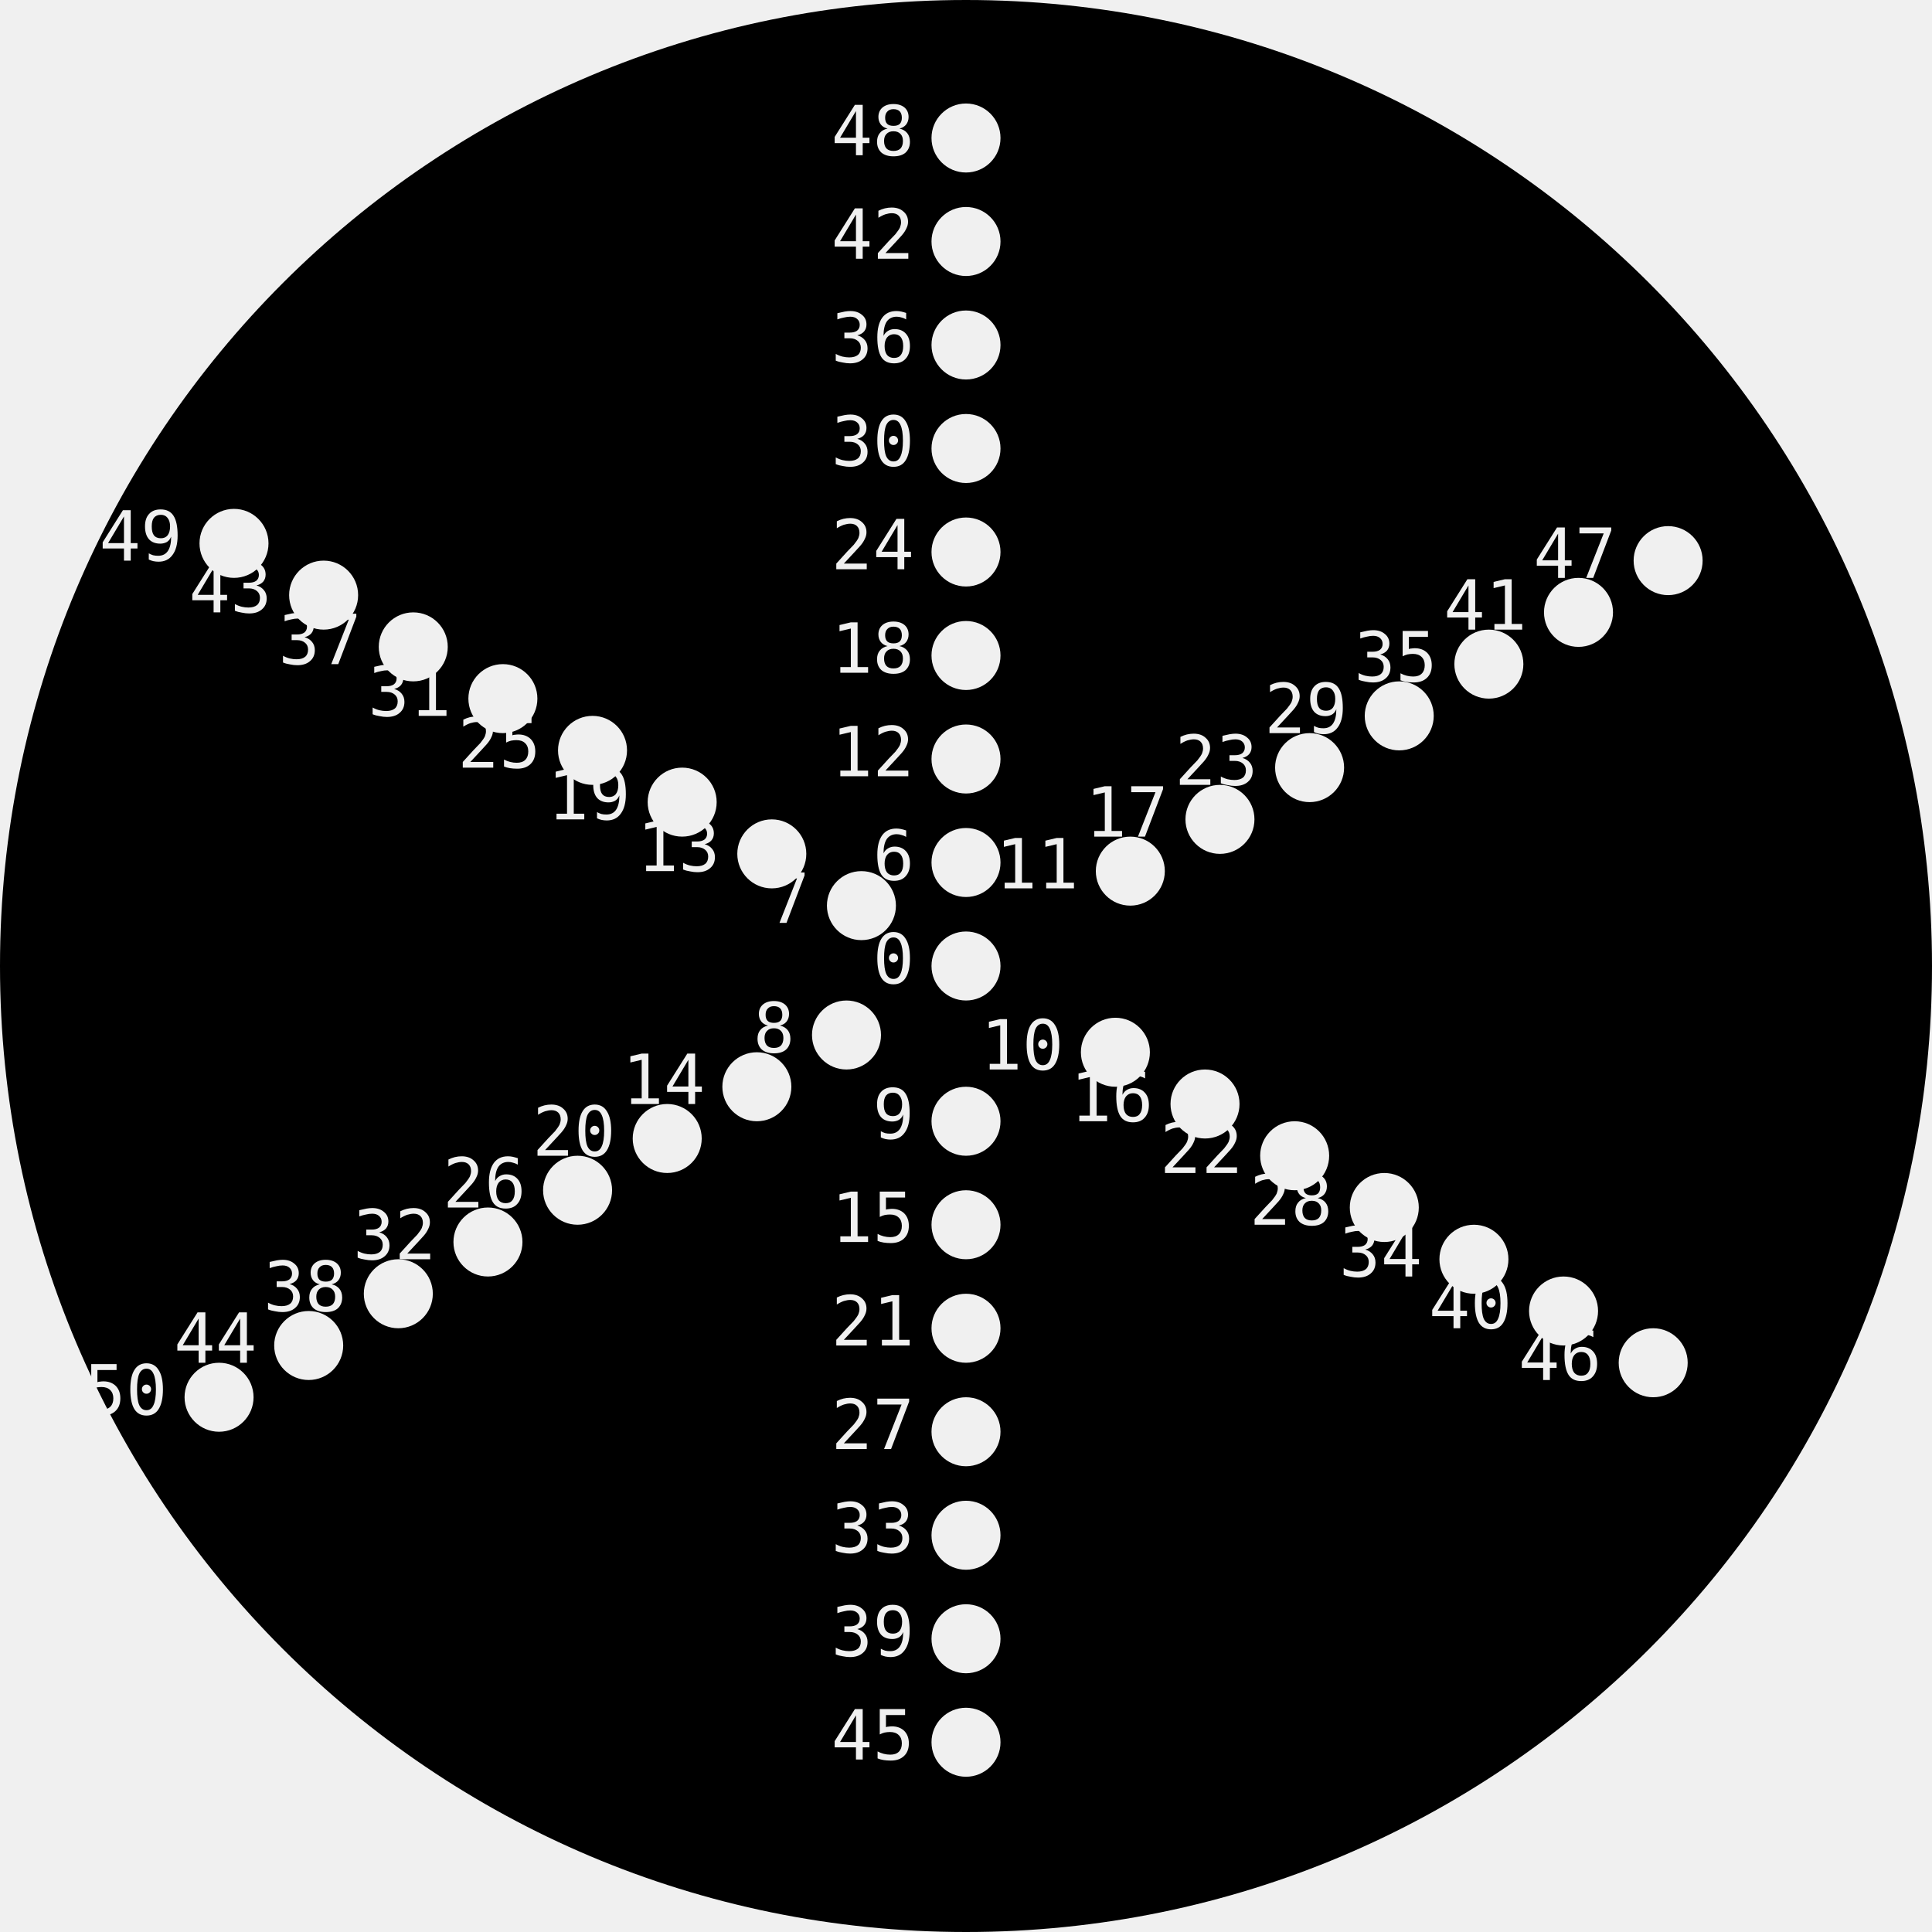
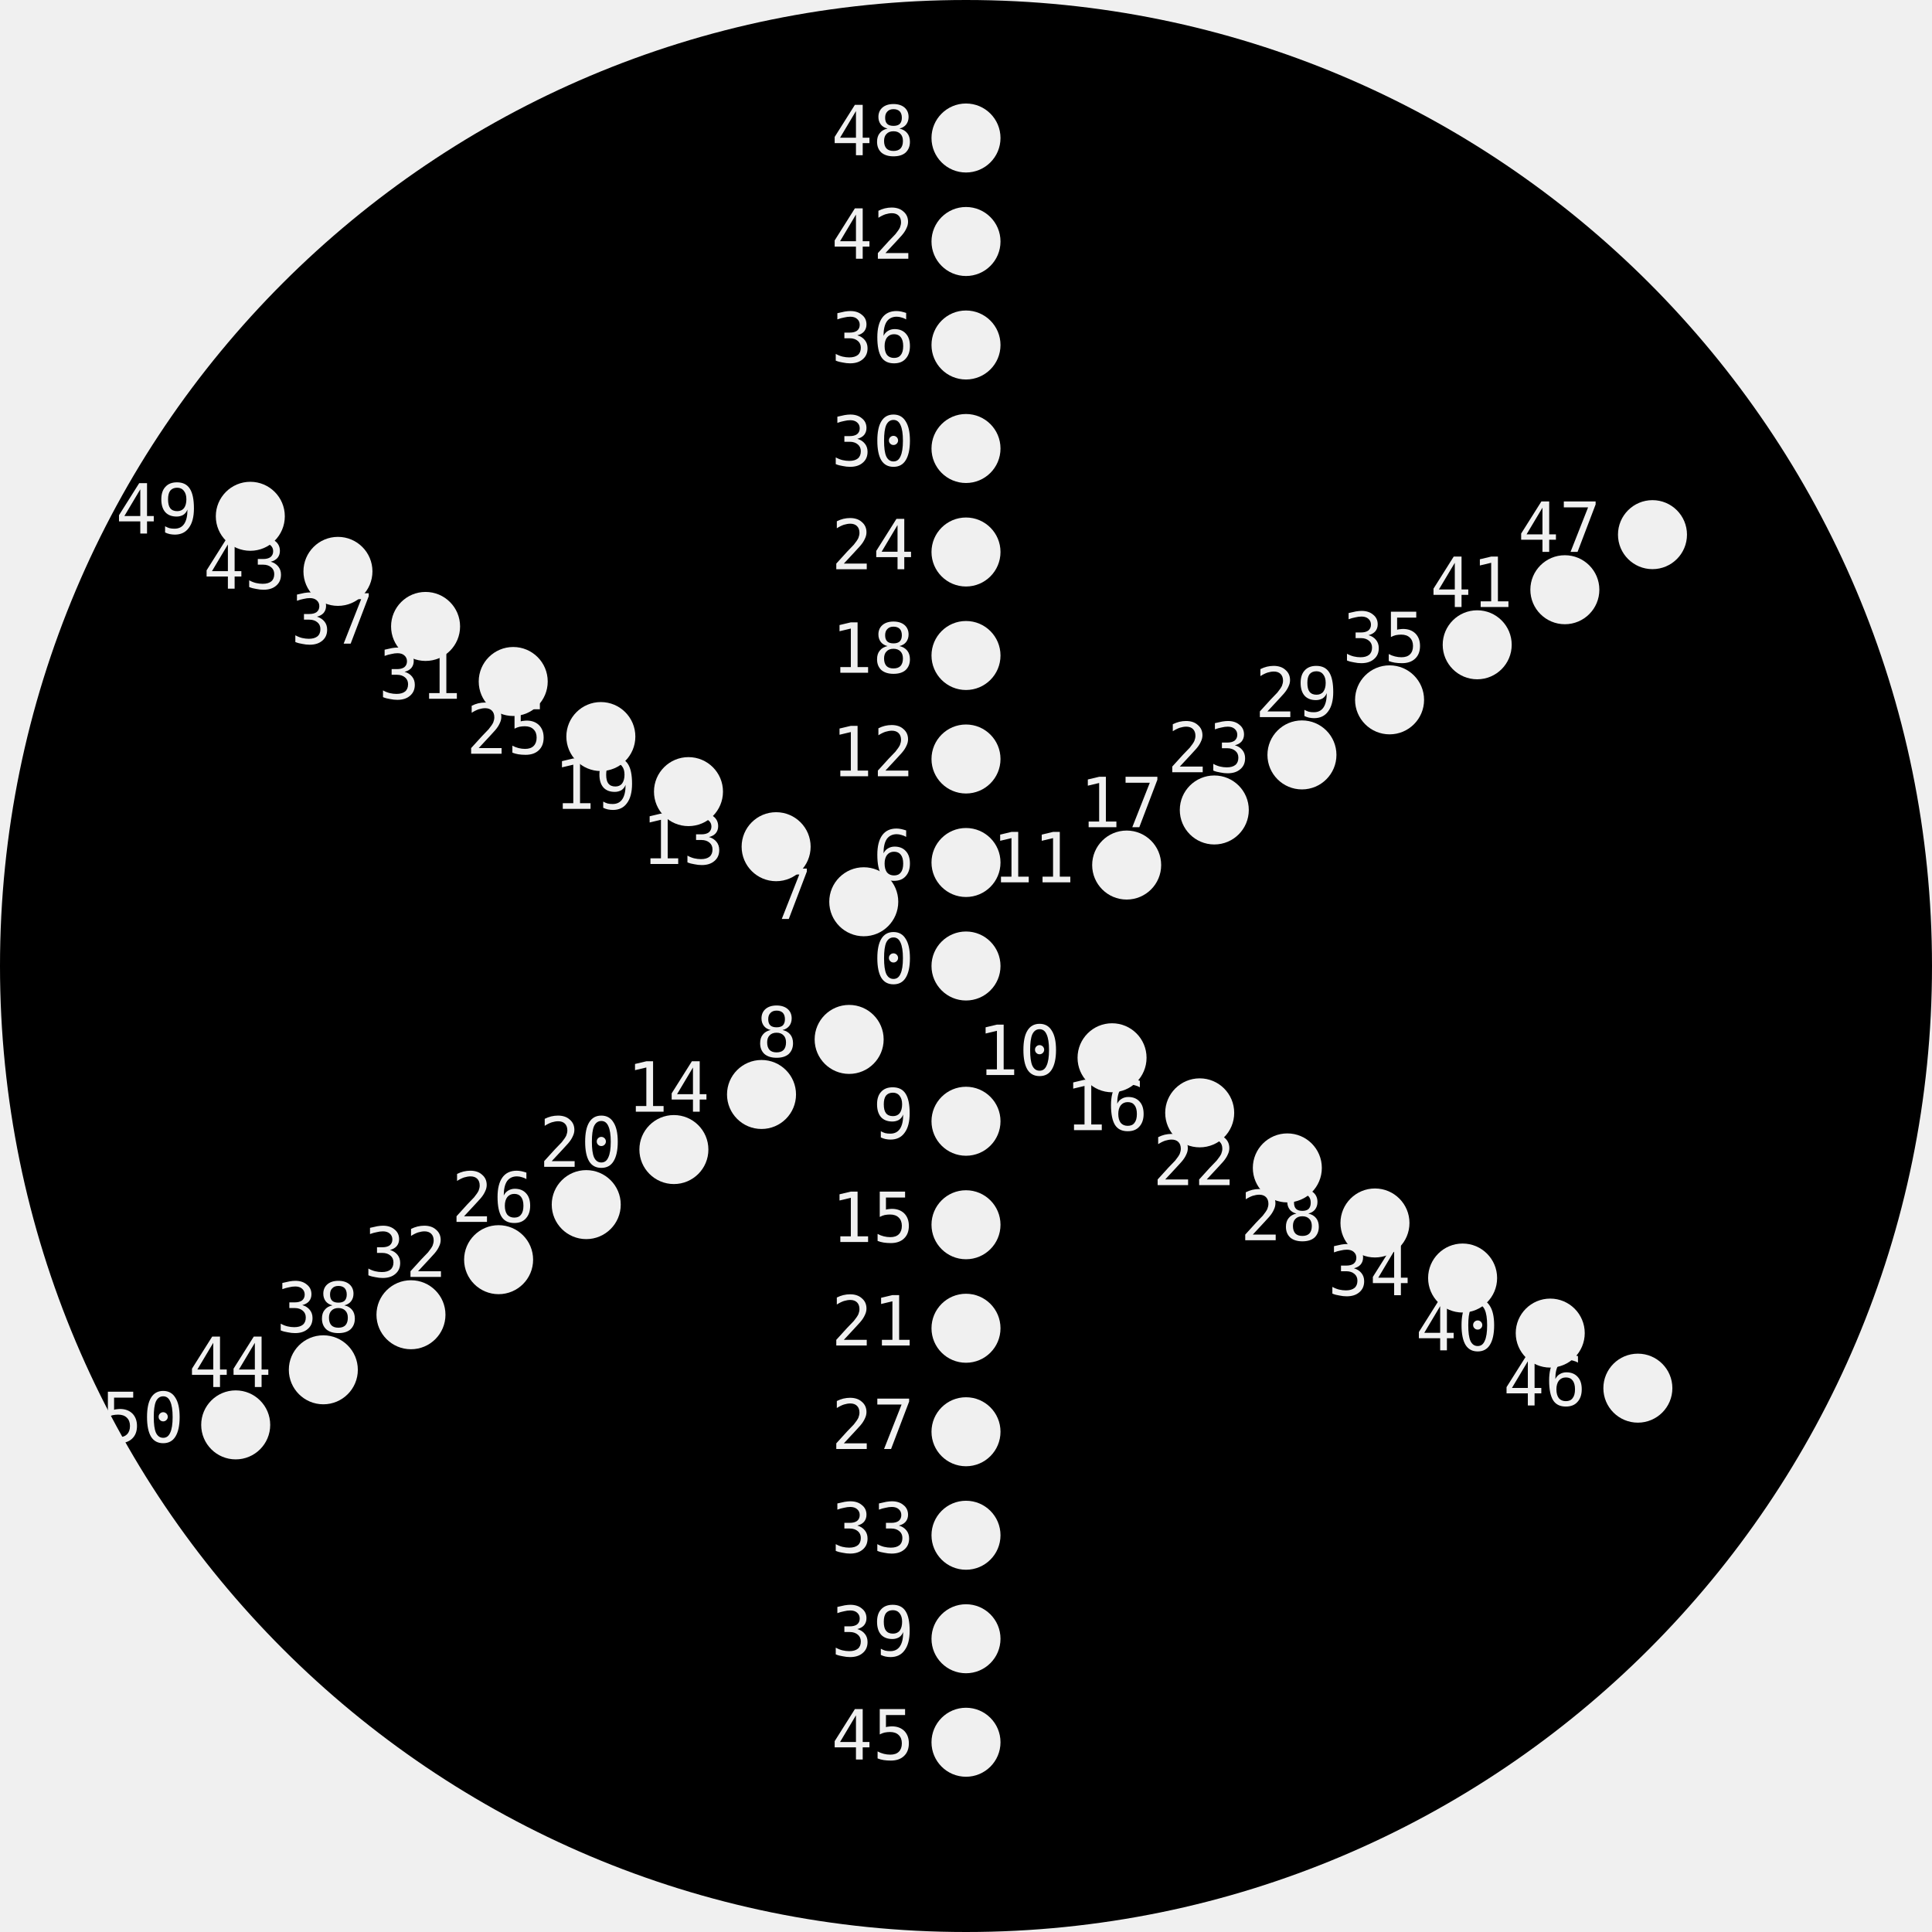
<svg xmlns="http://www.w3.org/2000/svg" xmlns:ns1="http://nathanfriend.io/inspiral">
  <style>
    text {
      font-family: monospace;
      font-size: 4px;
    }
  </style>
  <g>
    <mask id="holes">
      <rect width="100%" height="100%" fill="white" />
-       <circle cx="56" cy="56" r="2" ns1:hole-name="0" />
+       <circle cx="56" cy="56" r="2" ns1:hole-name="0" ns1:hole-text-position-angle="3.141592653589793" ns1:hole-text-rotation-angle="0" />
      <text x="53" y="57" text-anchor="end">0</text>
-       <circle cx="56" cy="50" r="2" ns1:hole-name="6" />
+       <circle cx="56" cy="50" r="2" ns1:hole-name="6" ns1:hole-text-position-angle="3.141592653589793" ns1:hole-text-rotation-angle="0" />
      <text x="53" y="51" text-anchor="end">6</text>
-       <circle cx="56" cy="44" r="2" ns1:hole-name="12" />
+       <circle cx="56" cy="44" r="2" ns1:hole-name="12" ns1:hole-text-position-angle="3.141592653589793" ns1:hole-text-rotation-angle="0" />
      <text x="53" y="45" text-anchor="end">12</text>
-       <circle cx="56" cy="38" r="2" ns1:hole-name="18" />
+       <circle cx="56" cy="38" r="2" ns1:hole-name="18" ns1:hole-text-position-angle="3.141592653589793" ns1:hole-text-rotation-angle="0" />
      <text x="53" y="39" text-anchor="end">18</text>
-       <circle cx="56" cy="32" r="2" ns1:hole-name="24" />
+       <circle cx="56" cy="32" r="2" ns1:hole-name="24" ns1:hole-text-position-angle="3.141592653589793" ns1:hole-text-rotation-angle="0" />
      <text x="53" y="33" text-anchor="end">24</text>
-       <circle cx="56" cy="26" r="2" ns1:hole-name="30" />
+       <circle cx="56" cy="26" r="2" ns1:hole-name="30" ns1:hole-text-position-angle="3.141592653589793" ns1:hole-text-rotation-angle="0" />
      <text x="53" y="27" text-anchor="end">30</text>
-       <circle cx="56" cy="20" r="2" ns1:hole-name="36" />
+       <circle cx="56" cy="20" r="2" ns1:hole-name="36" ns1:hole-text-position-angle="3.141592653589793" ns1:hole-text-rotation-angle="0" />
      <text x="53" y="21" text-anchor="end">36</text>
-       <circle cx="56" cy="14" r="2" ns1:hole-name="42" />
+       <circle cx="56" cy="14" r="2" ns1:hole-name="42" ns1:hole-text-position-angle="3.141592653589793" ns1:hole-text-rotation-angle="0" />
      <text x="53" y="15" text-anchor="end">42</text>
-       <circle cx="56" cy="8" r="2" ns1:hole-name="48" />
+       <circle cx="56" cy="8" r="2" ns1:hole-name="48" ns1:hole-text-position-angle="3.141592653589793" ns1:hole-text-rotation-angle="0" />
      <text x="53" y="9" text-anchor="end">48</text>
-       <circle cx="49.938" cy="52.5" r="2" ns1:hole-name="7" />
-       <text x="46.938" y="53.5" text-anchor="end">7</text>
-       <circle cx="44.742" cy="49.5" r="2" ns1:hole-name="13" />
-       <text x="41.742" y="50.5" text-anchor="end">13</text>
-       <circle cx="39.546" cy="46.5" r="2" ns1:hole-name="19" />
-       <text x="36.546" y="47.5" text-anchor="end">19</text>
-       <circle cx="34.349" cy="43.5" r="2" ns1:hole-name="25" />
-       <text x="31.349" y="44.5" text-anchor="end">25</text>
-       <circle cx="29.153" cy="40.5" r="2" ns1:hole-name="31" />
-       <text x="26.153" y="41.5" text-anchor="end">31</text>
-       <circle cx="23.957" cy="37.5" r="2" ns1:hole-name="37" />
-       <text x="20.957" y="38.5" text-anchor="end">37</text>
-       <circle cx="18.761" cy="34.5" r="2" ns1:hole-name="43" />
-       <text x="15.761" y="35.5" text-anchor="end">43</text>
-       <circle cx="13.565" cy="31.5" r="2" ns1:hole-name="49" />
-       <text x="10.565" y="32.5" text-anchor="end">49</text>
-       <circle cx="49.072" cy="60" r="2" ns1:hole-name="8" />
-       <text x="46.072" y="61" text-anchor="end">8</text>
-       <circle cx="43.876" cy="63" r="2" ns1:hole-name="14" />
-       <text x="40.876" y="64" text-anchor="end">14</text>
-       <circle cx="38.679" cy="66" r="2" ns1:hole-name="20" />
-       <text x="35.679" y="67" text-anchor="end">20</text>
-       <circle cx="33.483" cy="69" r="2" ns1:hole-name="26" />
-       <text x="30.483" y="70" text-anchor="end">26</text>
-       <circle cx="28.287" cy="72" r="2" ns1:hole-name="32" />
-       <text x="25.287" y="73" text-anchor="end">32</text>
-       <circle cx="23.091" cy="75" r="2" ns1:hole-name="38" />
-       <text x="20.091" y="76" text-anchor="end">38</text>
-       <circle cx="17.895" cy="78" r="2" ns1:hole-name="44" />
-       <text x="14.895" y="79" text-anchor="end">44</text>
-       <circle cx="12.699" cy="81" r="2" ns1:hole-name="50" />
-       <text x="9.699" y="82" text-anchor="end">50</text>
-       <circle cx="56" cy="65" r="2" ns1:hole-name="9" />
+       <circle cx="50.073" cy="52.276" r="2" ns1:hole-name="7" ns1:hole-text-position-angle="4.151390292243655" ns1:hole-text-rotation-angle="1.009797638653862" />
+       <text x="47.073" y="53.276" text-anchor="end">7</text>
+       <circle cx="44.993" cy="49.084" r="2" ns1:hole-name="13" ns1:hole-text-position-angle="4.151390292243655" ns1:hole-text-rotation-angle="1.009797638653862" />
+       <text x="41.993" y="50.084" text-anchor="end">13</text>
+       <circle cx="39.912" cy="45.891" r="2" ns1:hole-name="19" ns1:hole-text-position-angle="4.151390292243655" ns1:hole-text-rotation-angle="1.009797638653862" />
+       <text x="36.912" y="46.891" text-anchor="end">19</text>
+       <circle cx="34.832" cy="42.699" r="2" ns1:hole-name="25" ns1:hole-text-position-angle="4.151390292243655" ns1:hole-text-rotation-angle="1.009797638653862" />
+       <text x="31.832" y="43.699" text-anchor="end">25</text>
+       <circle cx="29.752" cy="39.507" r="2" ns1:hole-name="31" ns1:hole-text-position-angle="4.151390292243655" ns1:hole-text-rotation-angle="1.009797638653862" />
+       <text x="26.752" y="40.507" text-anchor="end">31</text>
+       <circle cx="24.671" cy="36.315" r="2" ns1:hole-name="37" ns1:hole-text-position-angle="4.151390292243655" ns1:hole-text-rotation-angle="1.009797638653862" />
+       <text x="21.671" y="37.315" text-anchor="end">37</text>
+       <circle cx="19.591" cy="33.123" r="2" ns1:hole-name="43" ns1:hole-text-position-angle="4.151390292243655" ns1:hole-text-rotation-angle="1.009797638653862" />
+       <text x="16.591" y="34.123" text-anchor="end">43</text>
+       <circle cx="14.511" cy="29.93" r="2" ns1:hole-name="49" ns1:hole-text-position-angle="4.151390292243655" ns1:hole-text-rotation-angle="1.009797638653862" />
+       <text x="11.511" y="30.93" text-anchor="end">49</text>
+       <circle cx="49.226" cy="60.256" r="2" ns1:hole-name="8" ns1:hole-text-position-angle="5.273387668525724" ns1:hole-text-rotation-angle="2.131795014935931" />
+       <text x="46.226" y="61.256" text-anchor="end">8</text>
+       <circle cx="44.146" cy="63.448" r="2" ns1:hole-name="14" ns1:hole-text-position-angle="5.273387668525724" ns1:hole-text-rotation-angle="2.131795014935931" />
+       <text x="41.146" y="64.448" text-anchor="end">14</text>
+       <circle cx="39.066" cy="66.641" r="2" ns1:hole-name="20" ns1:hole-text-position-angle="5.273387668525724" ns1:hole-text-rotation-angle="2.131795014935931" />
+       <text x="36.066" y="67.641" text-anchor="end">20</text>
+       <circle cx="33.985" cy="69.833" r="2" ns1:hole-name="26" ns1:hole-text-position-angle="5.273387668525724" ns1:hole-text-rotation-angle="2.131795014935931" />
+       <text x="30.985" y="70.833" text-anchor="end">26</text>
+       <circle cx="28.905" cy="73.025" r="2" ns1:hole-name="32" ns1:hole-text-position-angle="5.273387668525724" ns1:hole-text-rotation-angle="2.131795014935931" />
+       <text x="25.905" y="74.025" text-anchor="end">32</text>
+       <circle cx="23.824" cy="76.217" r="2" ns1:hole-name="38" ns1:hole-text-position-angle="5.273387668525724" ns1:hole-text-rotation-angle="2.131795014935931" />
+       <text x="20.824" y="77.217" text-anchor="end">38</text>
+       <circle cx="18.744" cy="79.409" r="2" ns1:hole-name="44" ns1:hole-text-position-angle="5.273387668525724" ns1:hole-text-rotation-angle="2.131795014935931" />
+       <text x="15.744" y="80.409" text-anchor="end">44</text>
+       <circle cx="13.664" cy="82.602" r="2" ns1:hole-name="50" ns1:hole-text-position-angle="5.273387668525724" ns1:hole-text-rotation-angle="2.131795014935931" />
+       <text x="10.664" y="83.602" text-anchor="end">50</text>
+       <circle cx="56" cy="65" r="2" ns1:hole-name="9" ns1:hole-text-position-angle="6.283185307179586" ns1:hole-text-rotation-angle="3.141592653589793" />
      <text x="53" y="66" text-anchor="end">9</text>
-       <circle cx="56" cy="71" r="2" ns1:hole-name="15" />
+       <circle cx="56" cy="71" r="2" ns1:hole-name="15" ns1:hole-text-position-angle="6.283185307179586" ns1:hole-text-rotation-angle="3.141592653589793" />
      <text x="53" y="72" text-anchor="end">15</text>
-       <circle cx="56" cy="77" r="2" ns1:hole-name="21" />
+       <circle cx="56" cy="77" r="2" ns1:hole-name="21" ns1:hole-text-position-angle="6.283185307179586" ns1:hole-text-rotation-angle="3.141592653589793" />
      <text x="53" y="78" text-anchor="end">21</text>
-       <circle cx="56" cy="83" r="2" ns1:hole-name="27" />
+       <circle cx="56" cy="83" r="2" ns1:hole-name="27" ns1:hole-text-position-angle="6.283185307179586" ns1:hole-text-rotation-angle="3.141592653589793" />
      <text x="53" y="84" text-anchor="end">27</text>
-       <circle cx="56" cy="89" r="2" ns1:hole-name="33" />
+       <circle cx="56" cy="89" r="2" ns1:hole-name="33" ns1:hole-text-position-angle="6.283185307179586" ns1:hole-text-rotation-angle="3.141592653589793" />
      <text x="53" y="90" text-anchor="end">33</text>
-       <circle cx="56" cy="95" r="2" ns1:hole-name="39" />
+       <circle cx="56" cy="95" r="2" ns1:hole-name="39" ns1:hole-text-position-angle="6.283185307179586" ns1:hole-text-rotation-angle="3.141592653589793" />
      <text x="53" y="96" text-anchor="end">39</text>
-       <circle cx="56" cy="101" r="2" ns1:hole-name="45" />
+       <circle cx="56" cy="101" r="2" ns1:hole-name="45" ns1:hole-text-position-angle="6.283185307179586" ns1:hole-text-rotation-angle="3.141592653589793" />
      <text x="53" y="102" text-anchor="end">45</text>
-       <circle cx="64.66" cy="61" r="2" ns1:hole-name="10" />
-       <text x="61.66" y="62" text-anchor="end">10</text>
-       <circle cx="69.856" cy="64" r="2" ns1:hole-name="16" />
-       <text x="66.856" y="65" text-anchor="end">16</text>
-       <circle cx="75.053" cy="67" r="2" ns1:hole-name="22" />
-       <text x="72.053" y="68" text-anchor="end">22</text>
-       <circle cx="80.249" cy="70" r="2" ns1:hole-name="28" />
-       <text x="77.249" y="71" text-anchor="end">28</text>
-       <circle cx="85.445" cy="73" r="2" ns1:hole-name="34" />
-       <text x="82.445" y="74" text-anchor="end">34</text>
-       <circle cx="90.641" cy="76" r="2" ns1:hole-name="40" />
-       <text x="87.641" y="77" text-anchor="end">40</text>
-       <circle cx="95.837" cy="79" r="2" ns1:hole-name="46" />
-       <text x="92.837" y="80" text-anchor="end">46</text>
-       <circle cx="65.526" cy="50.5" r="2" ns1:hole-name="11" />
-       <text x="62.526" y="51.5" text-anchor="end">11</text>
-       <circle cx="70.722" cy="47.5" r="2" ns1:hole-name="17" />
-       <text x="67.722" y="48.5" text-anchor="end">17</text>
-       <circle cx="75.919" cy="44.5" r="2" ns1:hole-name="23" />
-       <text x="72.919" y="45.5" text-anchor="end">23</text>
-       <circle cx="81.115" cy="41.5" r="2" ns1:hole-name="29" />
-       <text x="78.115" y="42.5" text-anchor="end">29</text>
-       <circle cx="86.311" cy="38.5" r="2" ns1:hole-name="35" />
-       <text x="83.311" y="39.5" text-anchor="end">35</text>
-       <circle cx="91.507" cy="35.5" r="2" ns1:hole-name="41" />
-       <text x="88.507" y="36.5" text-anchor="end">41</text>
-       <circle cx="96.703" cy="32.5" r="2" ns1:hole-name="47" />
-       <text x="93.703" y="33.5" text-anchor="end">47</text>
+       <circle cx="64.467" cy="61.32" r="2" ns1:hole-name="10" ns1:hole-text-position-angle="7.292982945833448" ns1:hole-text-rotation-angle="4.151390292243655" />
+       <text x="61.467" y="62.32" text-anchor="end">10</text>
+       <circle cx="69.548" cy="64.513" r="2" ns1:hole-name="16" ns1:hole-text-position-angle="7.292982945833448" ns1:hole-text-rotation-angle="4.151390292243655" />
+       <text x="66.548" y="65.513" text-anchor="end">16</text>
+       <circle cx="74.628" cy="67.705" r="2" ns1:hole-name="22" ns1:hole-text-position-angle="7.292982945833448" ns1:hole-text-rotation-angle="4.151390292243655" />
+       <text x="71.628" y="68.705" text-anchor="end">22</text>
+       <circle cx="79.708" cy="70.897" r="2" ns1:hole-name="28" ns1:hole-text-position-angle="7.292982945833448" ns1:hole-text-rotation-angle="4.151390292243655" />
+       <text x="76.708" y="71.897" text-anchor="end">28</text>
+       <circle cx="84.789" cy="74.089" r="2" ns1:hole-name="34" ns1:hole-text-position-angle="7.292982945833448" ns1:hole-text-rotation-angle="4.151390292243655" />
+       <text x="81.789" y="75.089" text-anchor="end">34</text>
+       <circle cx="89.869" cy="77.281" r="2" ns1:hole-name="40" ns1:hole-text-position-angle="7.292982945833448" ns1:hole-text-rotation-angle="4.151390292243655" />
+       <text x="86.869" y="78.281" text-anchor="end">40</text>
+       <circle cx="94.949" cy="80.473" r="2" ns1:hole-name="46" ns1:hole-text-position-angle="7.292982945833448" ns1:hole-text-rotation-angle="4.151390292243655" />
+       <text x="91.949" y="81.473" text-anchor="end">46</text>
+       <circle cx="65.314" cy="50.148" r="2" ns1:hole-name="11" ns1:hole-text-position-angle="8.414980322115518" ns1:hole-text-rotation-angle="5.273387668525724" />
+       <text x="62.314" y="51.148" text-anchor="end">11</text>
+       <circle cx="70.394" cy="46.955" r="2" ns1:hole-name="17" ns1:hole-text-position-angle="8.414980322115518" ns1:hole-text-rotation-angle="5.273387668525724" />
+       <text x="67.394" y="47.955" text-anchor="end">17</text>
+       <circle cx="75.475" cy="43.763" r="2" ns1:hole-name="23" ns1:hole-text-position-angle="8.414980322115518" ns1:hole-text-rotation-angle="5.273387668525724" />
+       <text x="72.475" y="44.763" text-anchor="end">23</text>
+       <circle cx="80.555" cy="40.571" r="2" ns1:hole-name="29" ns1:hole-text-position-angle="8.414980322115518" ns1:hole-text-rotation-angle="5.273387668525724" />
+       <text x="77.555" y="41.571" text-anchor="end">29</text>
+       <circle cx="85.635" cy="37.379" r="2" ns1:hole-name="35" ns1:hole-text-position-angle="8.414980322115518" ns1:hole-text-rotation-angle="5.273387668525724" />
+       <text x="82.635" y="38.379" text-anchor="end">35</text>
+       <circle cx="90.716" cy="34.187" r="2" ns1:hole-name="41" ns1:hole-text-position-angle="8.414980322115518" ns1:hole-text-rotation-angle="5.273387668525724" />
+       <text x="87.716" y="35.187" text-anchor="end">41</text>
+       <circle cx="95.796" cy="30.994" r="2" ns1:hole-name="47" ns1:hole-text-position-angle="8.414980322115518" ns1:hole-text-rotation-angle="5.273387668525724" />
+       <text x="92.796" y="31.994" text-anchor="end">47</text>
    </mask>
    <path mask="url(#holes)" d="M 112 56              A 56 56 0 1 0 0 56              A 56 56 0 0 0 112 56              Z" />
  </g>
</svg>
